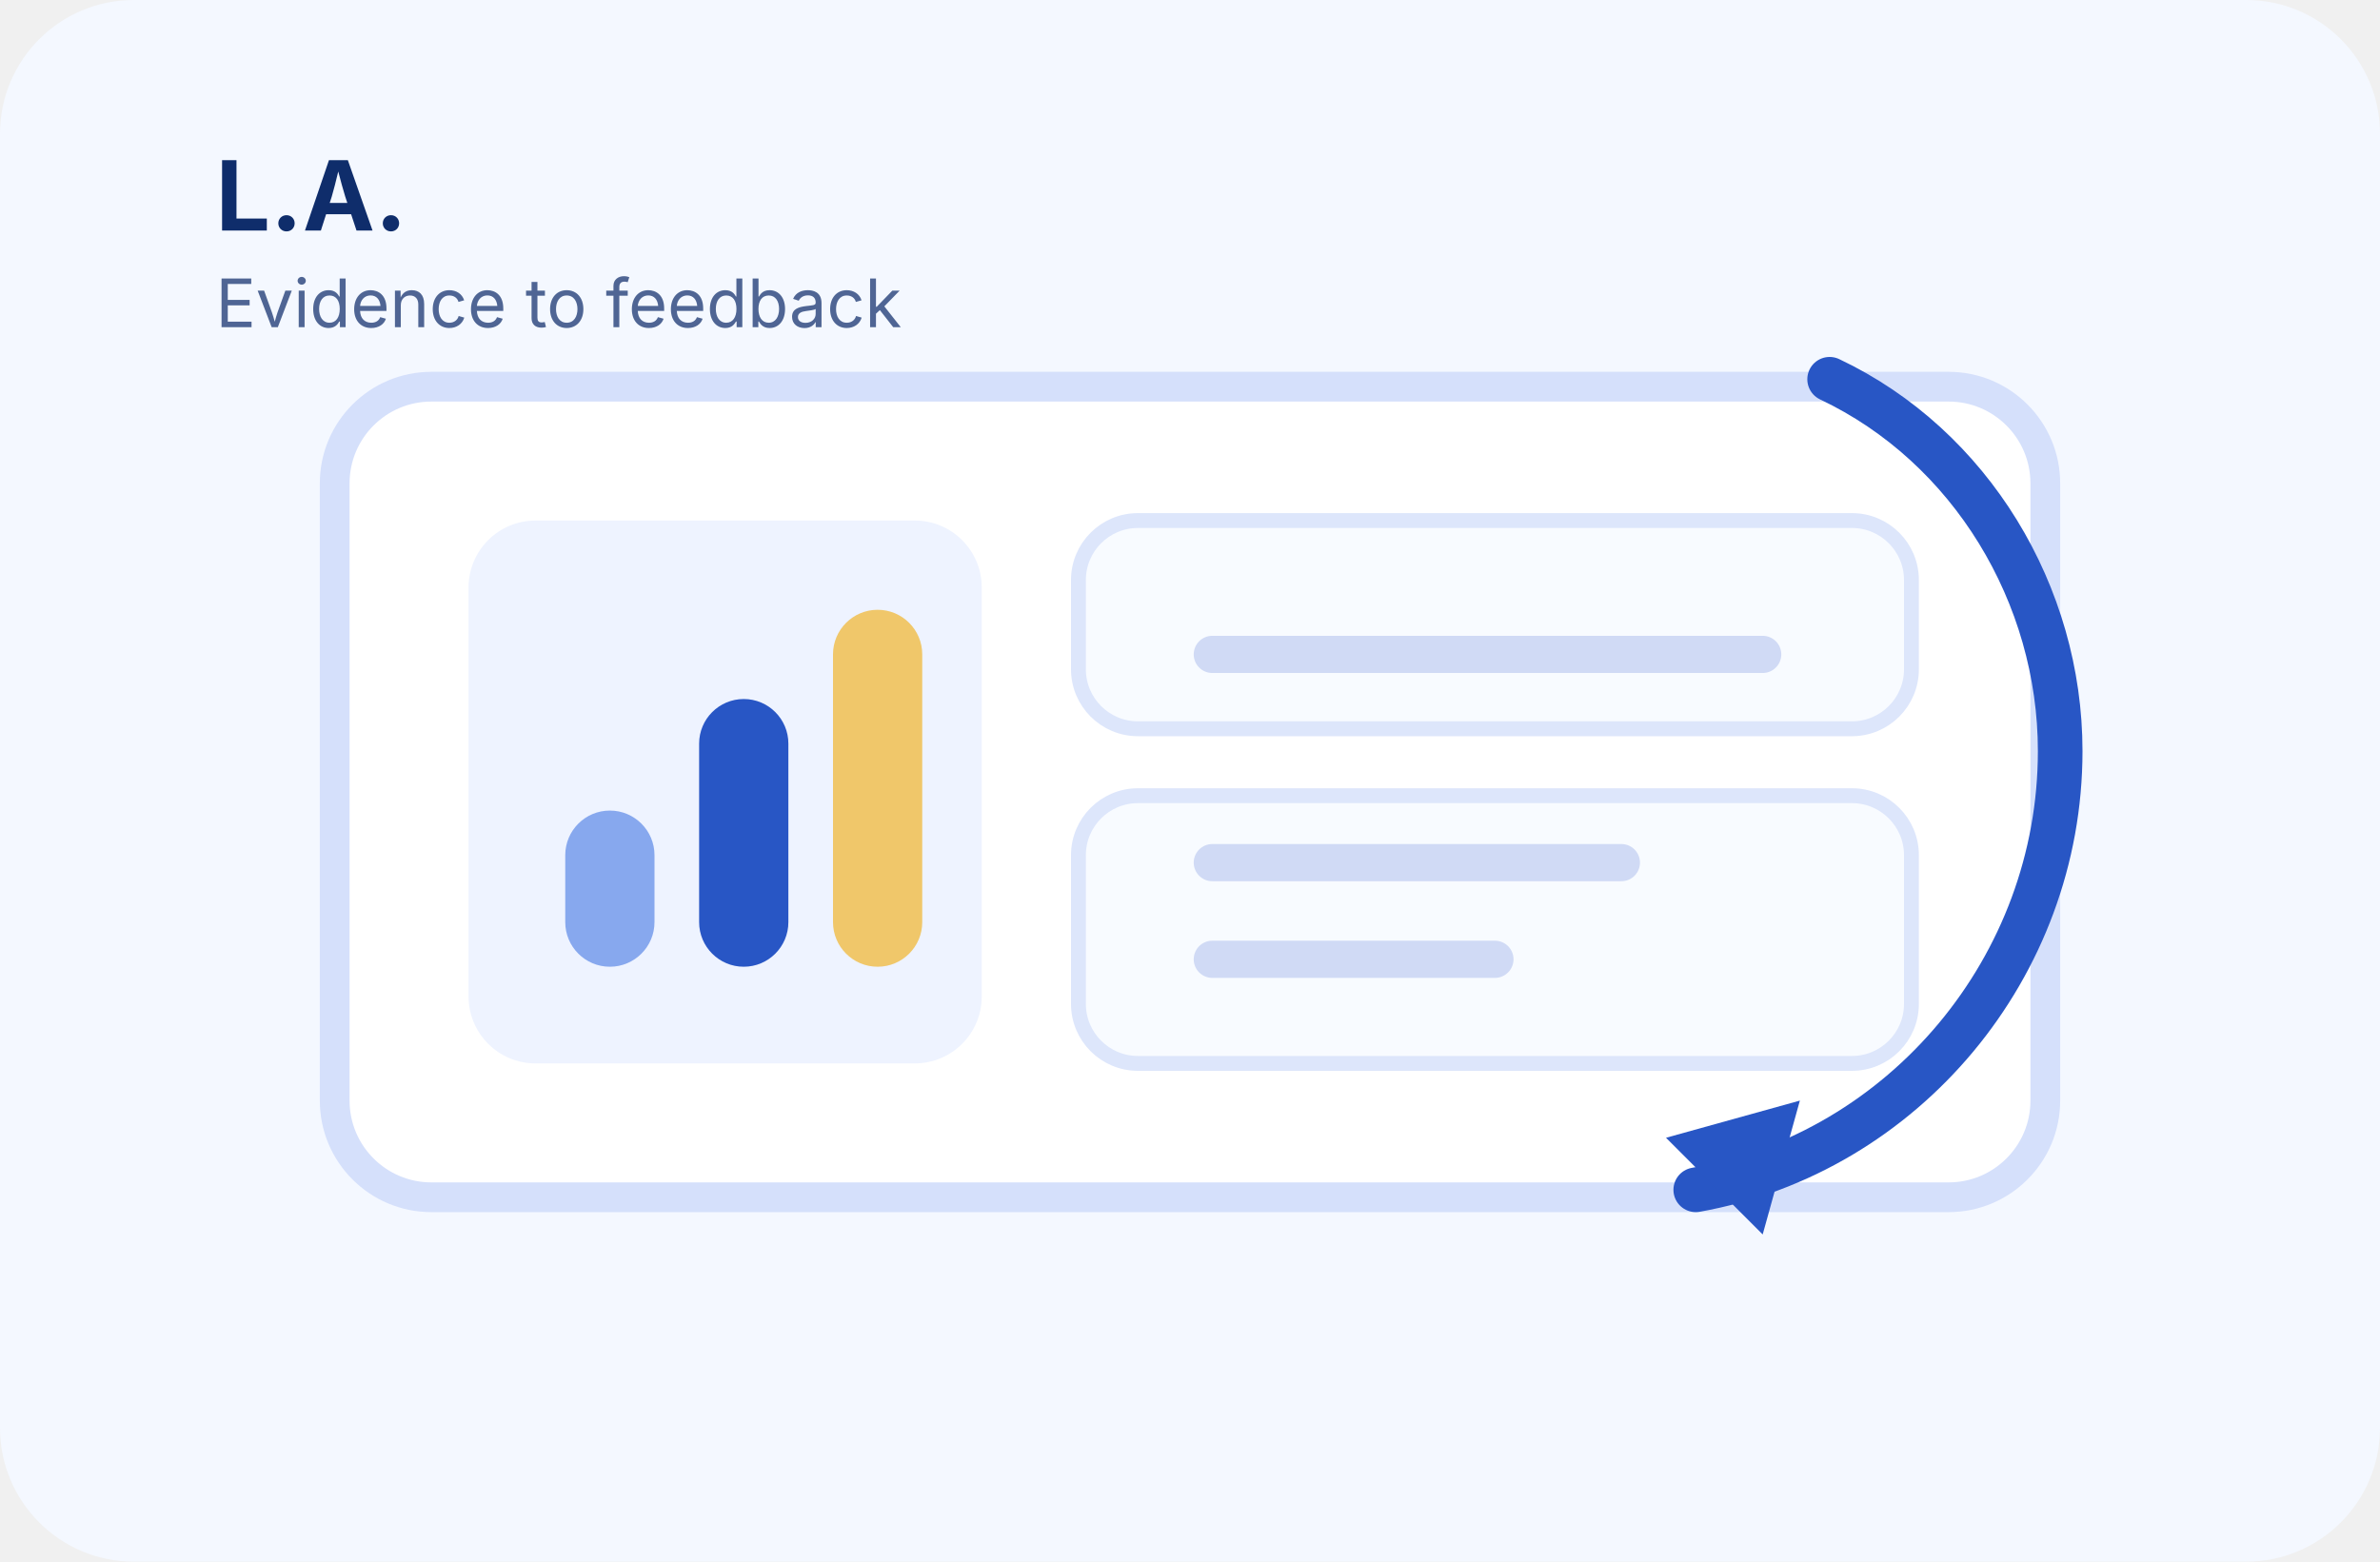
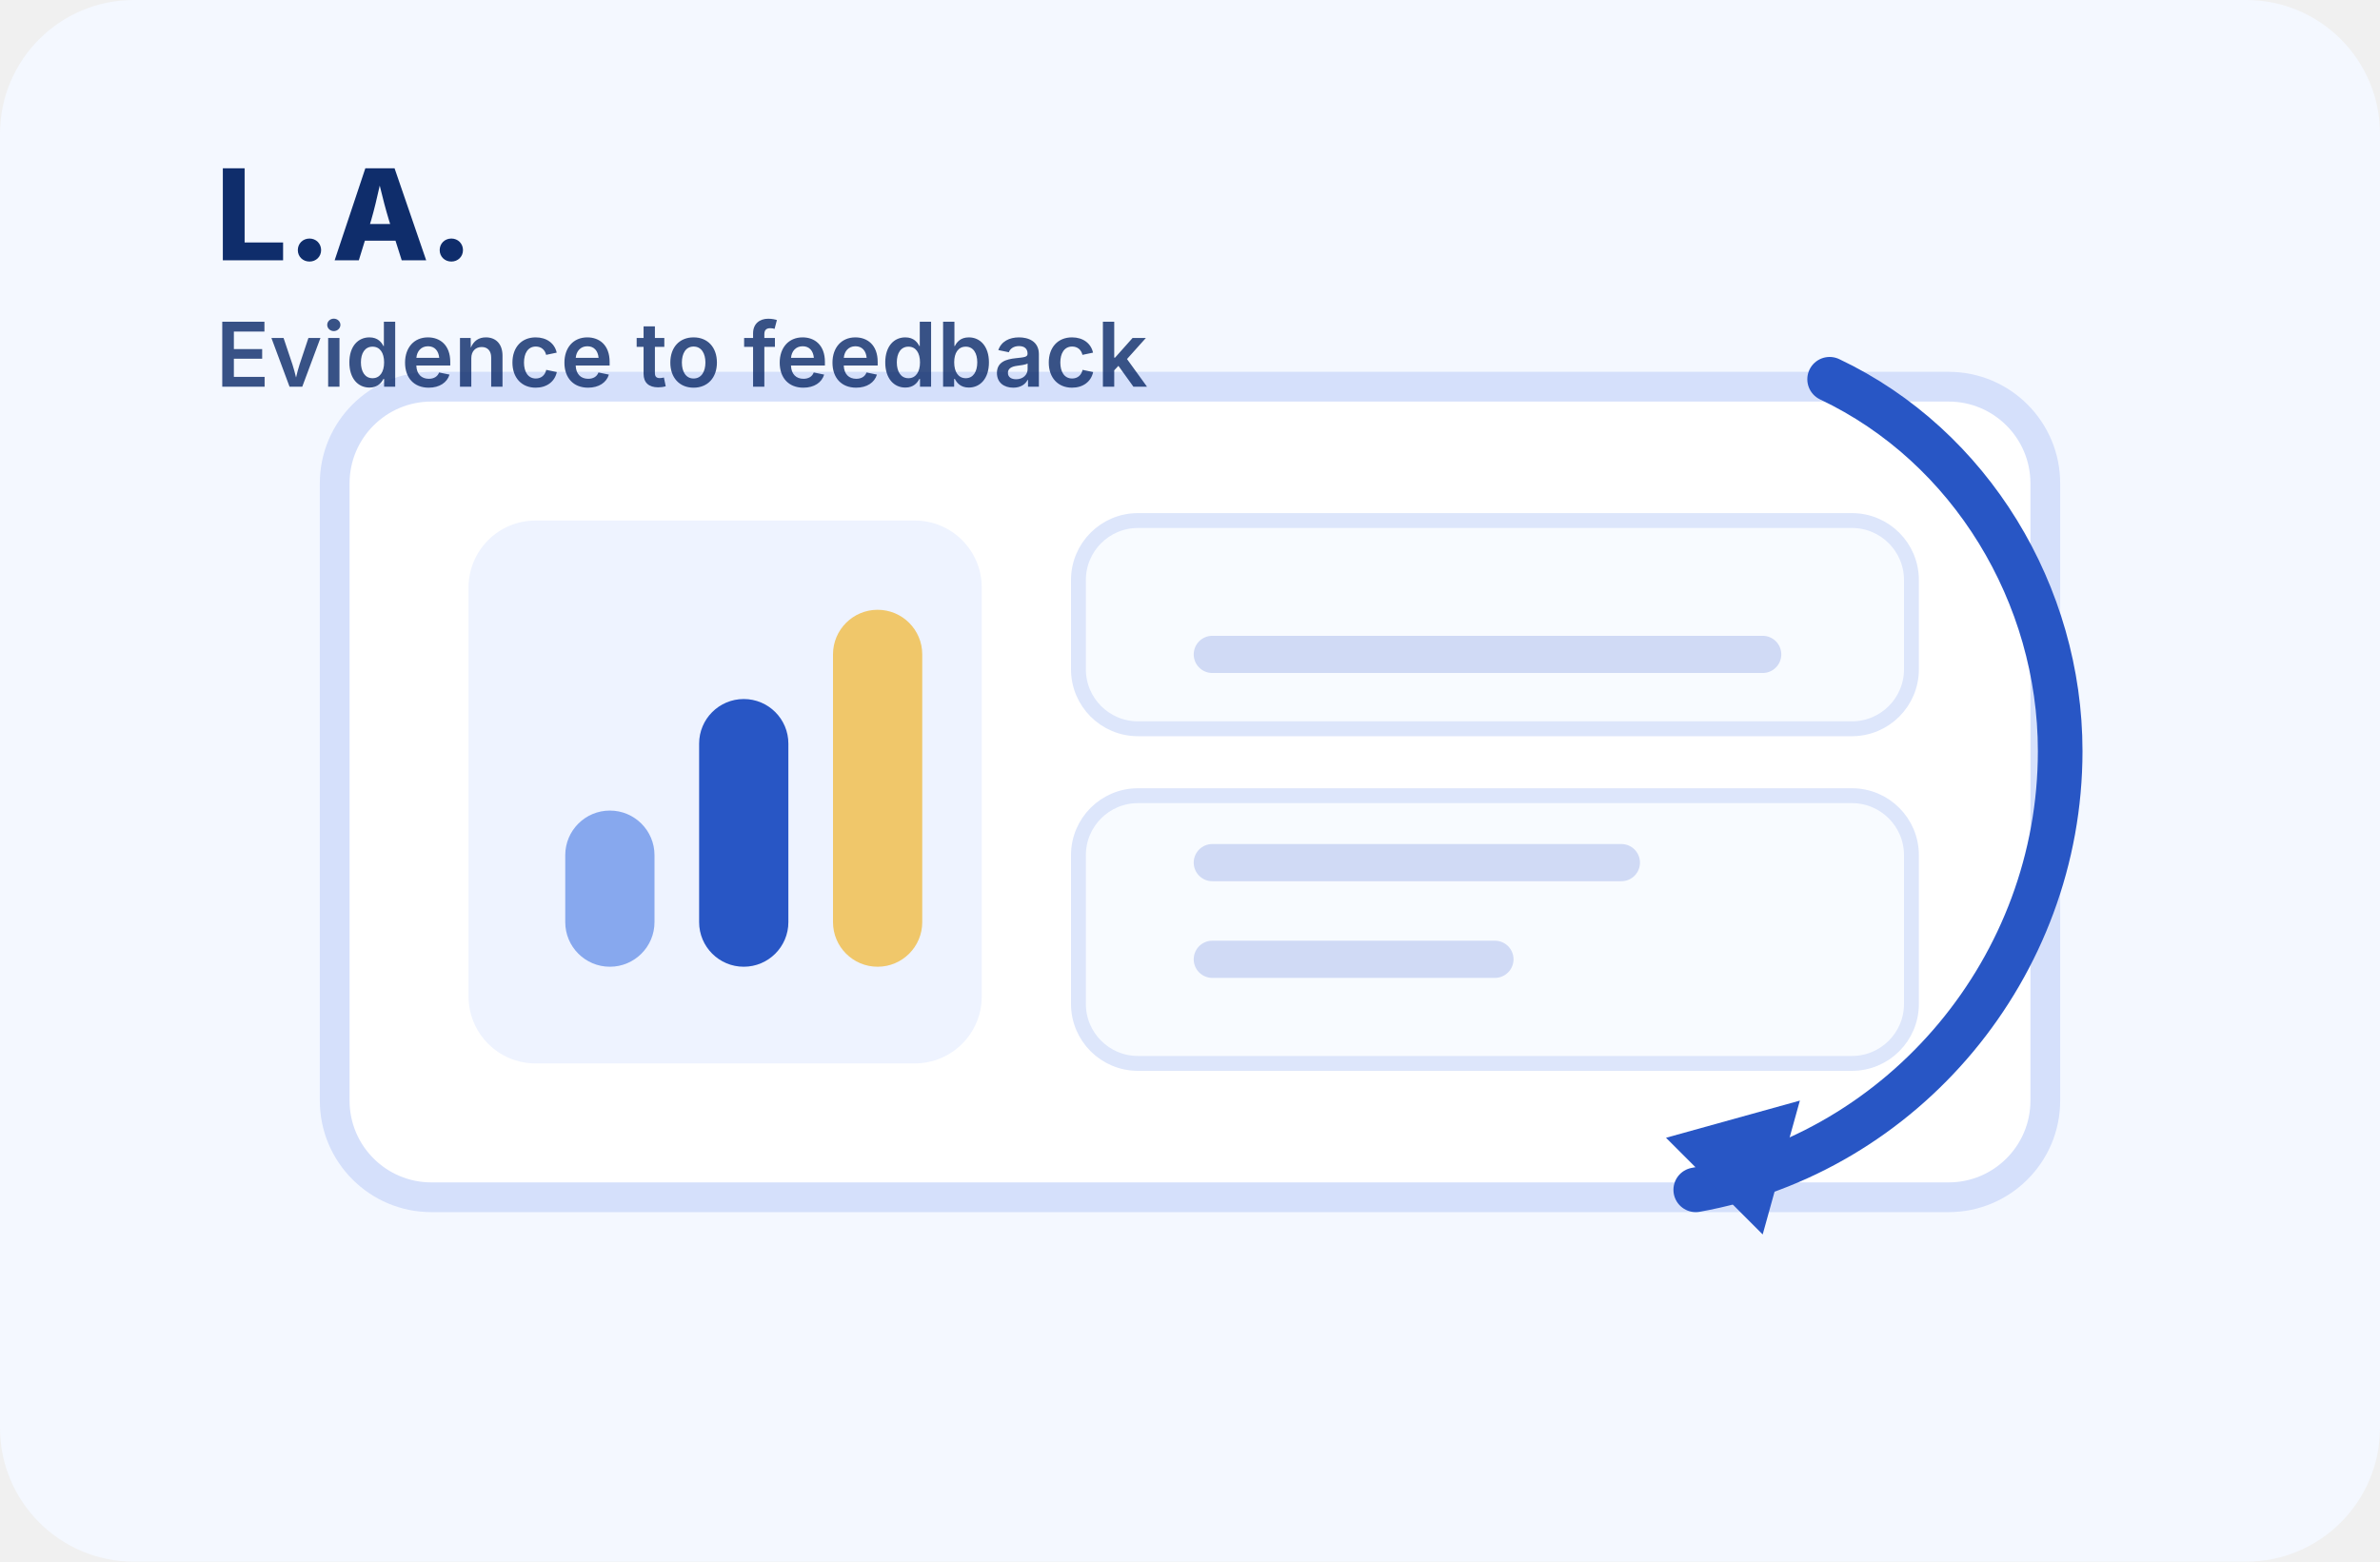
<svg xmlns="http://www.w3.org/2000/svg" width="640" height="420" viewBox="0 0 640 420" role="img" aria-labelledby="title desc">
  <rect width="640" height="420" rx="36" fill="#f4f8ff" />
  <rect x="90" y="104" width="460" height="218" rx="26" fill="#ffffff" stroke="#d5e0fb" stroke-width="8" />
  <rect x="126" y="140" width="138" height="146" rx="18" fill="#eef3ff" />
  <rect x="290" y="140" width="224" height="56" rx="16" fill="#f8fbff" stroke="#dde6fb" stroke-width="4" />
  <rect x="290" y="214" width="224" height="72" rx="16" fill="#f8fbff" stroke="#dde6fb" stroke-width="4" />
  <rect x="152" y="218" width="24" height="42" rx="12" fill="#87a8ee" />
  <rect x="188" y="188" width="24" height="72" rx="12" fill="#2856c5" />
  <rect x="224" y="164" width="24" height="96" rx="12" fill="#f0c76a" />
  <path d="M326 176h148" stroke="#d0daf5" stroke-width="10" stroke-linecap="round" />
  <path d="M326 232h110" stroke="#d0daf5" stroke-width="10" stroke-linecap="round" />
  <path d="M326 258h76" stroke="#d0daf5" stroke-width="10" stroke-linecap="round" />
  <path d="M492 102c38 18 62 58 62 100 0 58-42 108-98 118" fill="none" stroke="#2856c5" stroke-width="12" stroke-linecap="round" />
  <polygon points="448,306 484,296 474,332" fill="#2856c5" />
  <g fill="#0f2d6b" font-family="Inter, Arial, sans-serif">
-     <text x="58" y="62" font-size="26" font-weight="700">L.A.</text>
-     <text x="58" y="88" font-size="18" opacity=".72">Evidence to feedback</text>
+     <text x="58" y="70" font-size="34" font-weight="800">L.A.</text>
+     <text x="58" y="104" font-size="24" font-weight="600" opacity=".82">Evidence to feedback</text>
  </g>
</svg>
